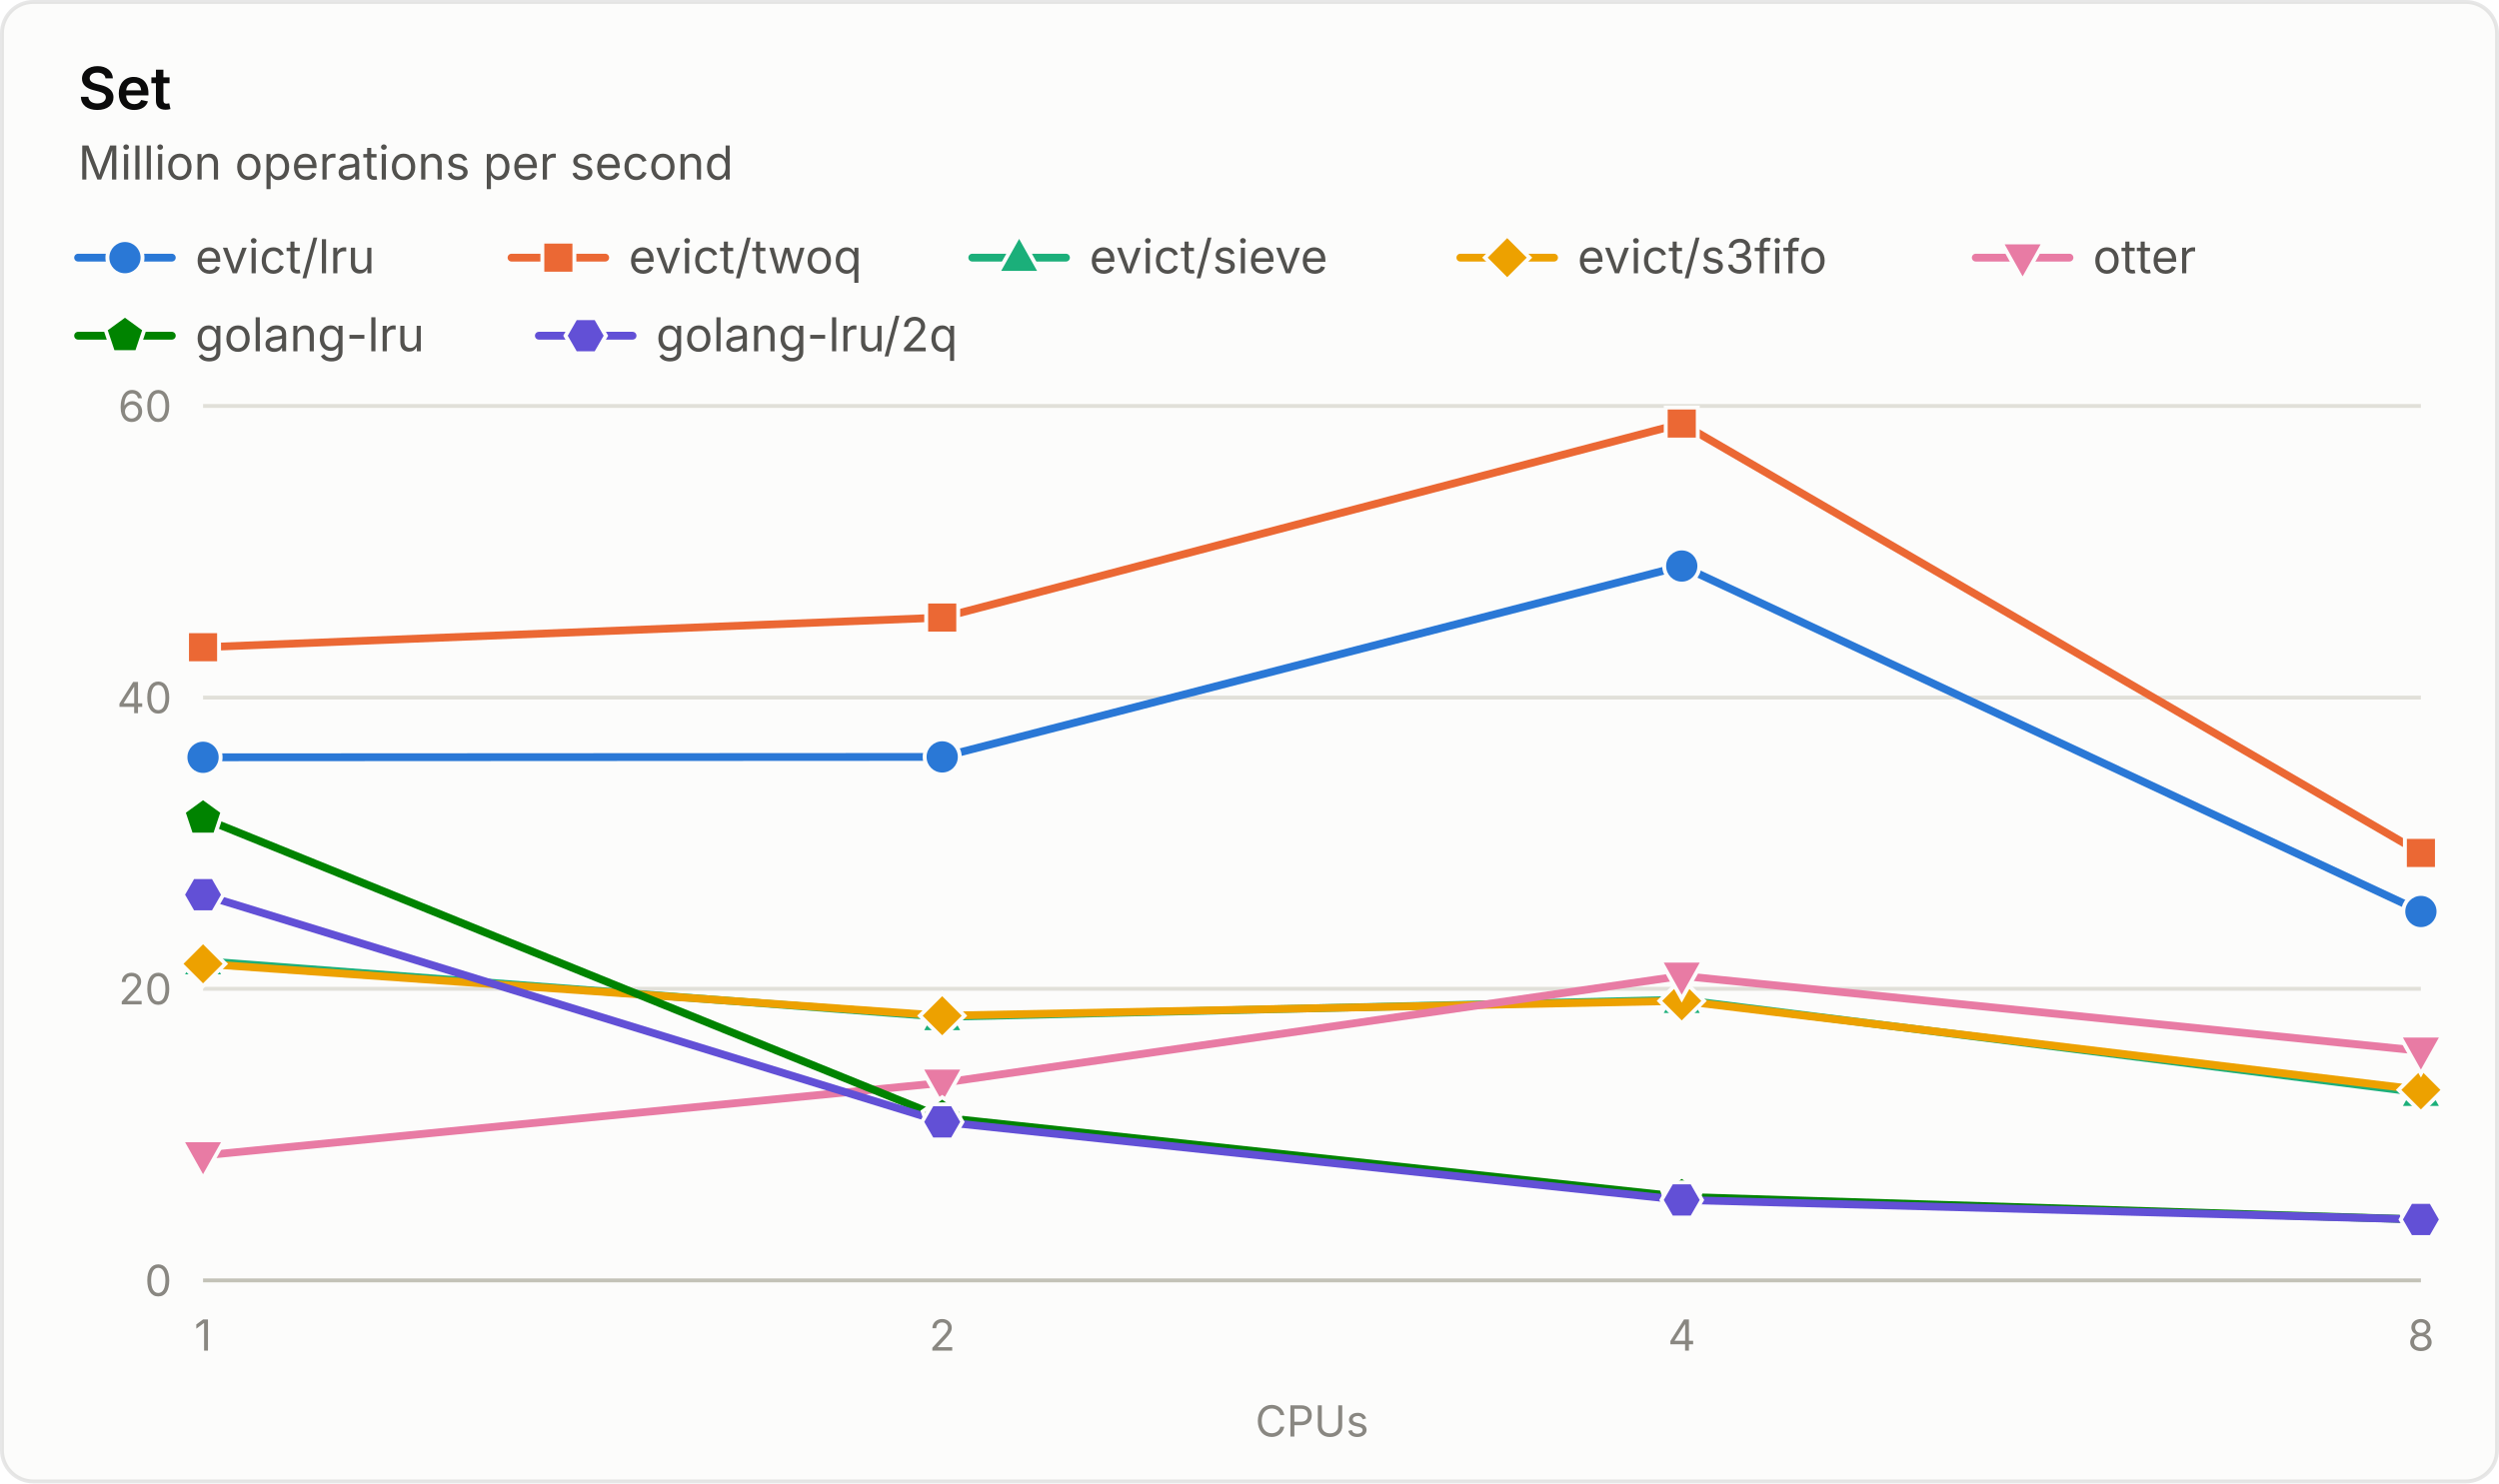
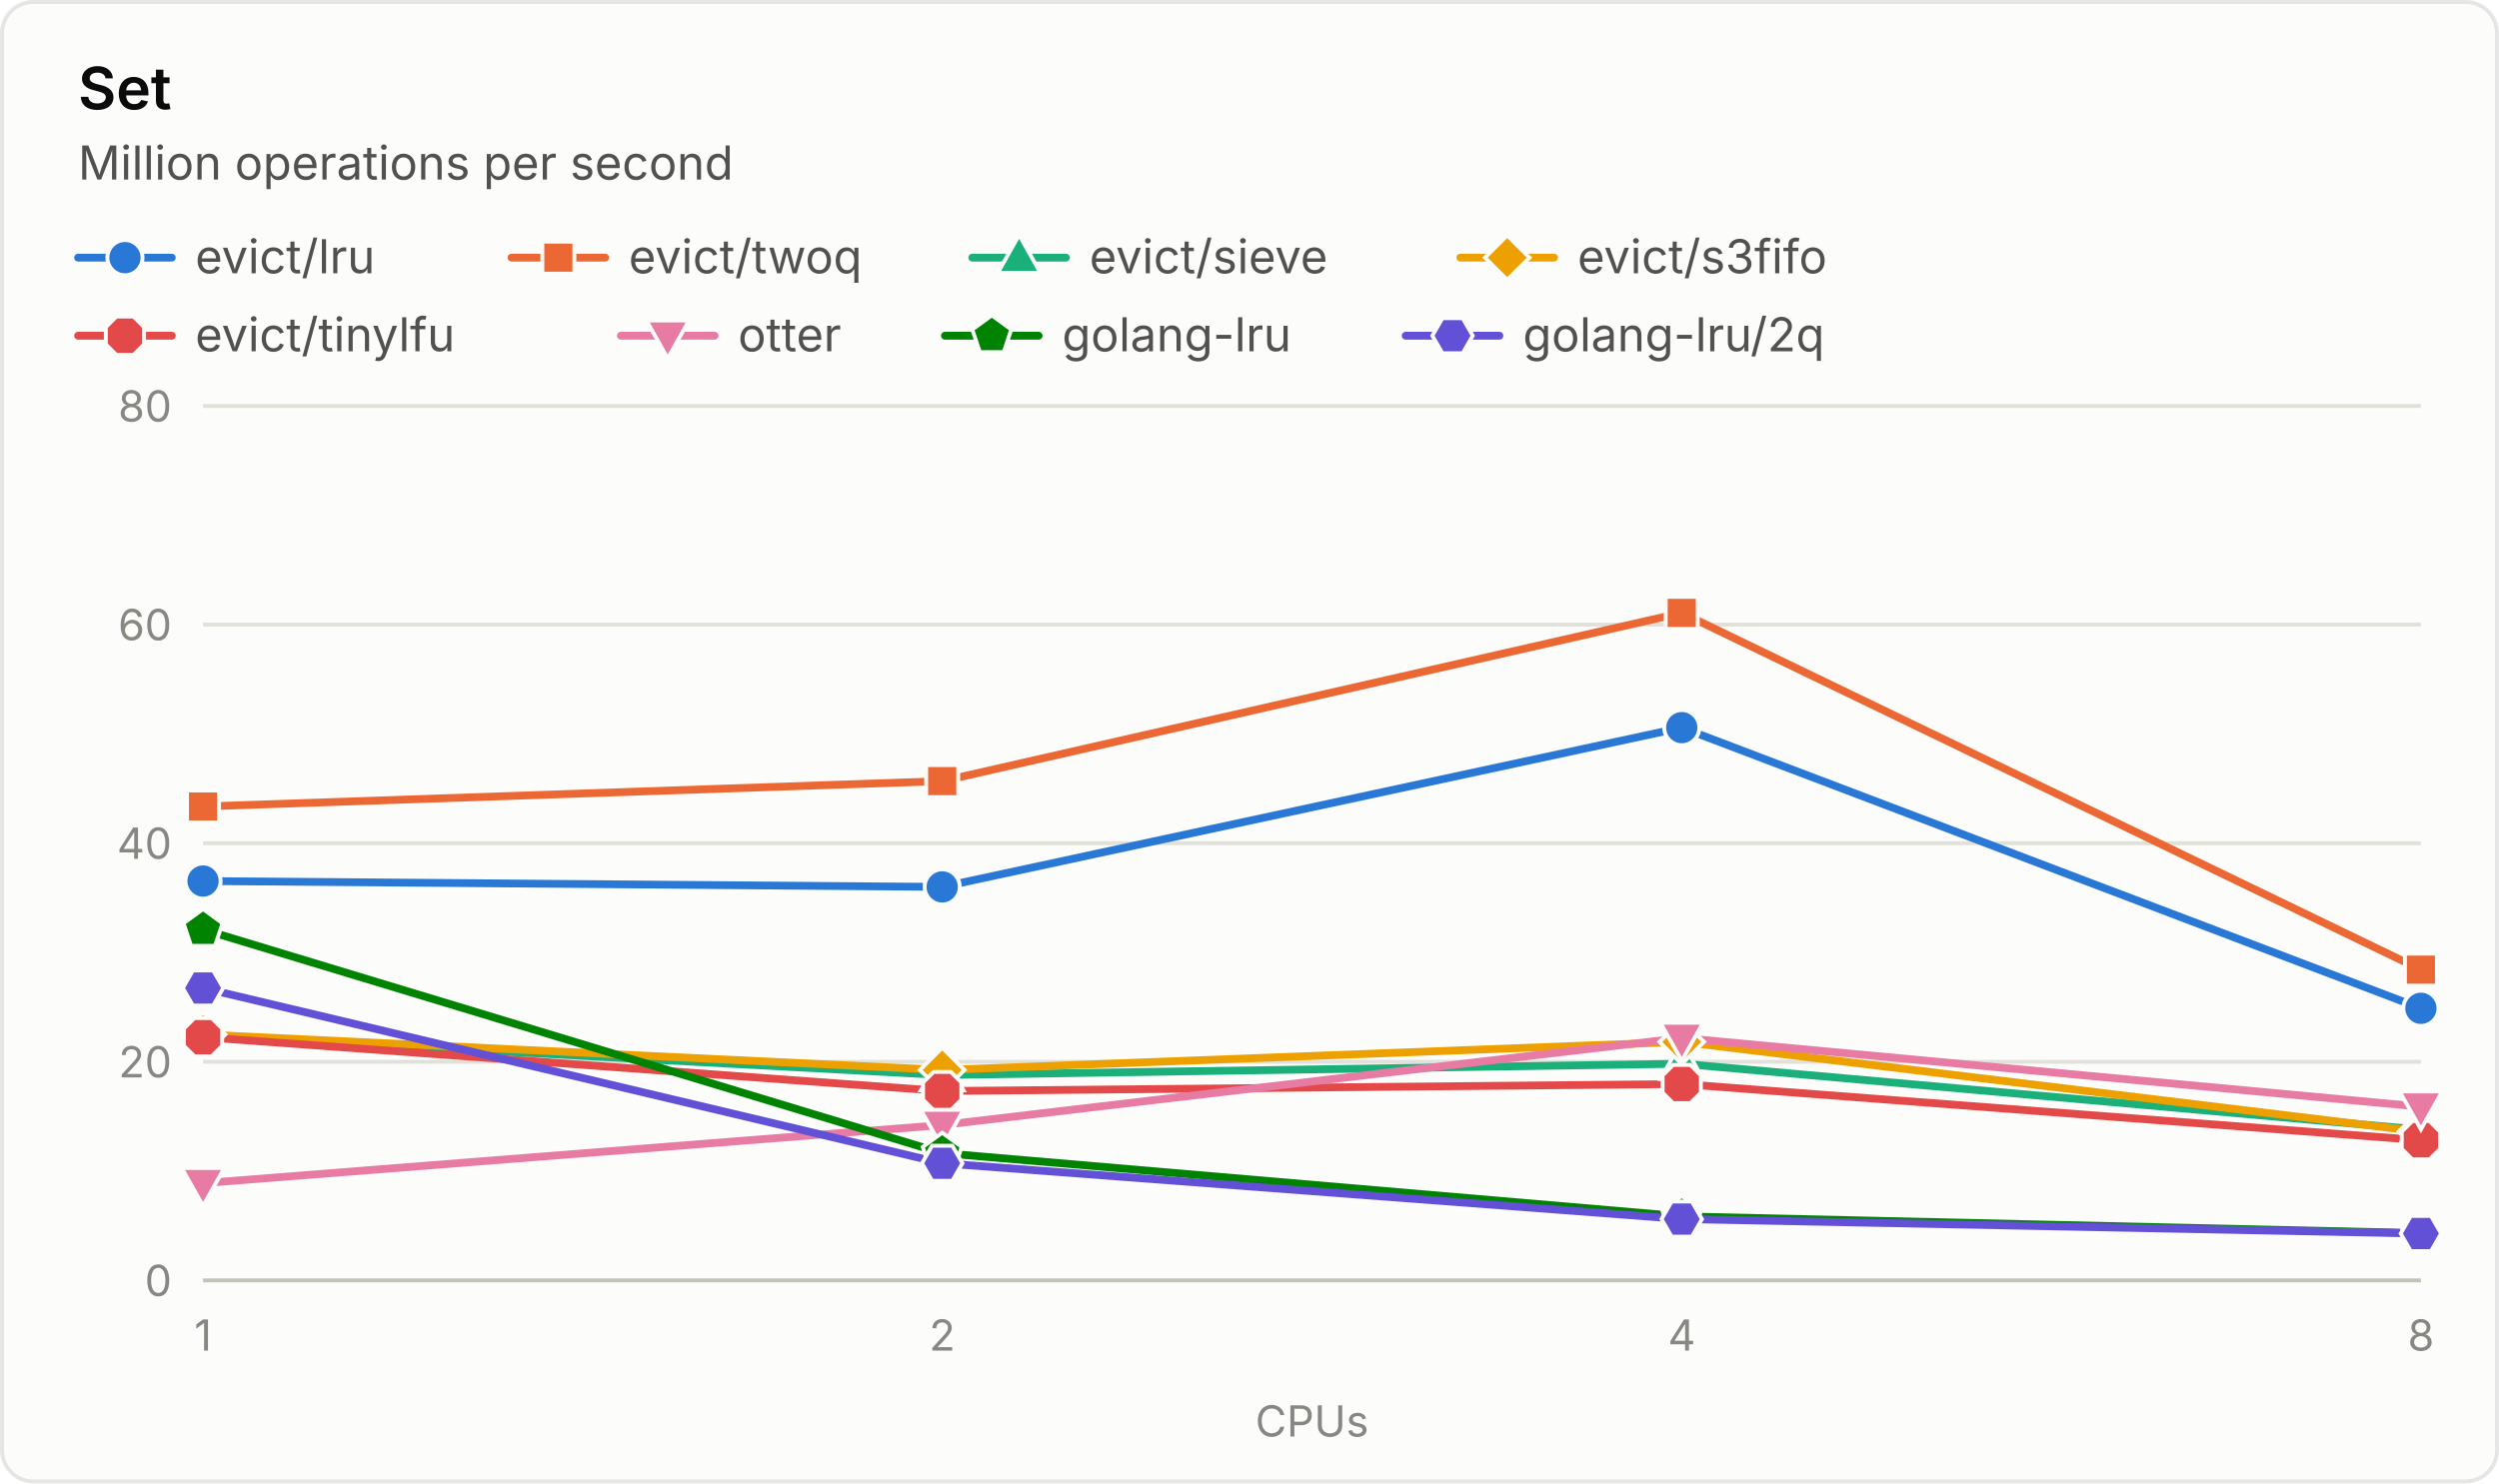
<svg xmlns="http://www.w3.org/2000/svg" viewBox="0 0 640 380" width="640" height="380" role="img" aria-labelledby="title desc">
  <style>
text { font-family: system-ui, -apple-system, "Segoe UI", sans-serif; }
.title { font-size: 15px; font-weight: 600; }
.unit, .legend { font-size: 12px; }
.tick { font-size: 11px; font-variant-numeric: tabular-nums; }
.grid, .axis { stroke-width: 1; }
.line { fill: none; stroke-width: 2; stroke-linejoin: round; stroke-linecap: round; }
.ref { fill: none; stroke-width: 1.5; stroke-linejoin: round; stroke-linecap: round; }
.mark { stroke-width: 2; paint-order: stroke; }
.surface { fill: #fcfcfb; stroke: rgba(11,11,11,0.10); }
.title { fill: #0b0b0b; }
.unit, .legend { fill: #52514e; }
.tick { fill: #898781; }
.grid { stroke: #e1e0d9; }
.axis { stroke: #c3c2b7; }
.ref { stroke: #898781; }
.mark { stroke: #fcfcfb; }
.s0 { stroke: #2a78d6; } .m0 { fill: #2a78d6; }
.s1 { stroke: #eb6834; } .m1 { fill: #eb6834; }
.s2 { stroke: #1baf7a; } .m2 { fill: #1baf7a; }
.s3 { stroke: #eda100; } .m3 { fill: #eda100; }
+ .s7 { stroke: #e34948; } .m7 { fill: #e34948; }
.s4 { stroke: #e87ba4; } .m4 { fill: #e87ba4; }
.s5 { stroke: #008300; } .m5 { fill: #008300; }
.s6 { stroke: #6250d6; } .m6 { fill: #6250d6; }
@media (prefers-color-scheme: dark) {
  .surface { fill: #1a1a19; stroke: rgba(255,255,255,0.10); }
  .title { fill: #f0efec; }
  .unit, .legend { fill: #c3c2b7; }
  .tick { fill: #898781; }
  .grid { stroke: #2c2c2a; }
  .axis { stroke: #383835; }
  .ref { stroke: #898781; }
  .mark { stroke: #1a1a19; }
  .s0 { stroke: #3987e5; } .m0 { fill: #3987e5; }
  .s1 { stroke: #d95926; } .m1 { fill: #d95926; }
  .s2 { stroke: #199e70; } .m2 { fill: #199e70; }
  .s3 { stroke: #c98500; } .m3 { fill: #c98500; }
+   .s7 { stroke: #e66767; } .m7 { fill: #e66767; }
  .s4 { stroke: #d55181; } .m4 { fill: #d55181; }
  .s5 { stroke: #008300; } .m5 { fill: #008300; }
  .s6 { stroke: #9085e9; } .m6 { fill: #9085e9; }
}
</style>
  <rect class="surface" x="0.5" y="0.5" width="639" height="379" rx="8" />
  <text class="title" x="20" y="28">Set</text>
  <text class="unit" x="20" y="46">Million operations per second</text>
  <path class="line s0" d="M20,66 h24" />
  <circle class="mark m0" cx="32" cy="66" r="4" />
  <text class="legend" x="50" y="70">evict/lru</text>
  <path class="line s1" d="M131,66 h24" />
  <path class="mark m1" d="M139.4,62.4L146.6,62.4L146.6,69.6L139.4,69.6Z" />
  <text class="legend" x="161" y="70">evict/twoq</text>
  <path class="line s2" d="M249,66 h24" />
  <path class="mark m2" d="M261,61.2L265.6,69.4L256.4,69.4Z" />
  <text class="legend" x="279" y="70">evict/sieve</text>
  <path class="line s3" d="M374,66 h24" />
  <path class="mark m3" d="M386,61L391,66L386,71L381,66Z" />
  <text class="legend" x="404" y="70">evict/s3fifo</text>
-   <path class="line s4" d="M506,66 h24" />
-   <path class="mark m4" d="M518,70.8L522.6,62.6L513.4,62.6Z" />
-   <text class="legend" x="536" y="70">otter</text>
-   <path class="line s5" d="M20,86 h24" />
-   <path class="mark m5" d="M32,81.4L36.4,84.6L34.7,89.7L29.3,89.7L27.6,84.6Z" />
-   <text class="legend" x="50" y="90">golang-lru</text>
-   <path class="line s6" d="M138,86 h24" />
-   <path class="mark m6" d="M147.7,82L152.3,82L154.6,86L152.3,90L147.7,90L145.4,86Z" />
-   <text class="legend" x="168" y="90">golang-lru/2q</text>
+   <path class="line s7" d="M20,86 h24" />
+   <path class="mark m7" d="M30,81.6L34,81.6L36.4,84L36.4,88L34,90.4L30,90.4L27.6,88L27.6,84Z" />
+   <text class="legend" x="50" y="90">evict/tinylfu</text>
+   <path class="line s4" d="M159,86 h24" />
+   <path class="mark m4" d="M171,90.8L175.6,82.6L166.4,82.6Z" />
+   <text class="legend" x="189" y="90">otter</text>
+   <path class="line s5" d="M242,86 h24" />
+   <path class="mark m5" d="M254,81.4L258.4,84.6L256.7,89.7L251.3,89.7L249.6,84.6Z" />
+   <text class="legend" x="272" y="90">golang-lru</text>
+   <path class="line s6" d="M360,86 h24" />
+   <path class="mark m6" d="M369.7,82L374.3,82L376.6,86L374.3,90L369.7,90L367.4,86Z" />
+   <text class="legend" x="390" y="90">golang-lru/2q</text>
  <path class="axis" d="M52,328 h568" />
  <text class="tick" x="44" y="332" text-anchor="end">0</text>
-   <path class="grid" d="M52,253.3 h568" />
-   <text class="tick" x="44" y="257.3" text-anchor="end">20</text>
-   <path class="grid" d="M52,178.7 h568" />
-   <text class="tick" x="44" y="182.7" text-anchor="end">40</text>
+   <path class="grid" d="M52,272 h568" />
+   <text class="tick" x="44" y="276" text-anchor="end">20</text>
+   <path class="grid" d="M52,216 h568" />
+   <text class="tick" x="44" y="220" text-anchor="end">40</text>
+   <path class="grid" d="M52,160 h568" />
+   <text class="tick" x="44" y="164" text-anchor="end">60</text>
  <path class="grid" d="M52,104 h568" />
-   <text class="tick" x="44" y="108" text-anchor="end">60</text>
+   <text class="tick" x="44" y="108" text-anchor="end">80</text>
  <text class="tick" x="52" y="346" text-anchor="middle">1</text>
  <text class="tick" x="241.3" y="346" text-anchor="middle">2</text>
  <text class="tick" x="430.7" y="346" text-anchor="middle">4</text>
  <text class="tick" x="620" y="346" text-anchor="middle">8</text>
  <text class="tick" x="336" y="368" text-anchor="middle">CPUs</text>
-   <path class="line s0" d="M52,194L241.3,193.9L430.7,145L620,233.5" />
-   <path class="line s1" d="M52,165.8L241.3,158.2L430.7,108.5L620,218.5" />
-   <path class="line s2" d="M52,246.2L241.3,260.5L430.7,256.1L620,279.9" />
-   <path class="line s3" d="M52,246.9L241.3,260.2L430.7,256.4L620,279.2" />
-   <path class="line s4" d="M52,296L241.3,277.4L430.7,250L620,269.2" />
-   <path class="line s5" d="M52,209.6L241.3,286.3L430.7,306.6L620,312.4" />
-   <path class="line s6" d="M52,229.2L241.3,287.4L430.7,307.4L620,312.4" />
+   <path class="line s0" d="M52,225.7L241.3,227.2L430.7,186.4L620,258.3" />
+   <path class="line s1" d="M52,206.6L241.3,200.1L430.7,157L620,248.4" />
+   <path class="line s2" d="M52,265.3L241.3,275.4L430.7,272.5L620,289.4" />
+   <path class="line s3" d="M52,265L241.3,274.1L430.7,266.9L620,289.9" />
+   <path class="line s7" d="M52,265.7L241.3,279.5L430.7,277.7L620,292.1" />
+   <path class="line s4" d="M52,303.1L241.3,288.2L430.7,265.9L620,283.5" />
+   <path class="line s5" d="M52,238.1L241.3,295.4L430.7,311.6L620,315.9" />
+   <path class="line s6" d="M52,253.1L241.3,298L430.7,312.3L620,316" />
  <g>
-     <circle class="mark m0" cx="52" cy="194" r="4" />
+     <circle class="mark m0" cx="52" cy="225.7" r="4" />
  </g>
  <g>
-     <circle class="mark m0" cx="241.3" cy="193.9" r="4" />
+     <circle class="mark m0" cx="241.3" cy="227.2" r="4" />
  </g>
  <g>
-     <circle class="mark m0" cx="430.7" cy="145" r="4" />
+     <circle class="mark m0" cx="430.7" cy="186.4" r="4" />
  </g>
  <g>
-     <circle class="mark m0" cx="620" cy="233.5" r="4" />
+     <circle class="mark m0" cx="620" cy="258.3" r="4" />
  </g>
  <g>
-     <path class="mark m1" d="M48.4,162.2L55.6,162.2L55.6,169.4L48.4,169.4Z" />
+     <path class="mark m1" d="M48.4,203L55.6,203L55.6,210.2L48.4,210.2Z" />
  </g>
  <g>
-     <path class="mark m1" d="M237.7,154.6L244.9,154.6L244.9,161.8L237.7,161.8Z" />
+     <path class="mark m1" d="M237.7,196.5L244.9,196.5L244.9,203.7L237.7,203.7Z" />
  </g>
  <g>
-     <path class="mark m1" d="M427.1,104.9L434.3,104.9L434.3,112.1L427.1,112.1Z" />
+     <path class="mark m1" d="M427.1,153.4L434.3,153.4L434.3,160.6L427.1,160.6Z" />
  </g>
  <g>
-     <path class="mark m1" d="M616.4,214.9L623.6,214.9L623.6,222.1L616.4,222.1Z" />
+     <path class="mark m1" d="M616.4,244.8L623.6,244.8L623.6,252L616.4,252Z" />
  </g>
  <g>
-     <path class="mark m2" d="M52,241.4L56.6,249.6L47.4,249.6Z" />
+     <path class="mark m2" d="M52,260.5L56.6,268.7L47.4,268.7Z" />
  </g>
  <g>
-     <path class="mark m2" d="M241.3,255.7L245.9,263.9L236.7,263.9Z" />
+     <path class="mark m2" d="M241.3,270.6L245.9,278.8L236.7,278.8Z" />
  </g>
  <g>
-     <path class="mark m2" d="M430.7,251.3L435.3,259.5L426.1,259.5Z" />
+     <path class="mark m2" d="M430.7,267.7L435.3,275.9L426.1,275.9Z" />
  </g>
  <g>
-     <path class="mark m2" d="M620,275.1L624.6,283.3L615.4,283.3Z" />
+     <path class="mark m2" d="M620,284.6L624.6,292.8L615.4,292.8Z" />
  </g>
  <g>
-     <path class="mark m3" d="M52,241.9L57,246.9L52,251.9L47,246.9Z" />
+     <path class="mark m3" d="M52,260L57,265L52,270L47,265Z" />
  </g>
  <g>
-     <path class="mark m3" d="M241.3,255.2L246.3,260.2L241.3,265.2L236.3,260.2Z" />
+     <path class="mark m3" d="M241.3,269.1L246.3,274.1L241.3,279.1L236.3,274.1Z" />
  </g>
  <g>
-     <path class="mark m3" d="M430.7,251.4L435.7,256.4L430.7,261.4L425.7,256.4Z" />
+     <path class="mark m3" d="M430.7,261.9L435.7,266.9L430.7,271.9L425.7,266.9Z" />
  </g>
  <g>
-     <path class="mark m3" d="M620,274.2L625,279.2L620,284.2L615,279.2Z" />
+     <path class="mark m3" d="M620,284.9L625,289.9L620,294.9L615,289.9Z" />
  </g>
  <g>
-     <path class="mark m4" d="M52,300.8L56.6,292.6L47.4,292.6Z" />
+     <path class="mark m7" d="M50,261.3L54,261.3L56.4,263.7L56.4,267.7L54,270.1L50,270.1L47.6,267.7L47.6,263.7Z" />
  </g>
  <g>
-     <path class="mark m4" d="M241.3,282.2L245.9,274L236.7,274Z" />
+     <path class="mark m7" d="M239.3,275.1L243.3,275.1L245.7,277.5L245.7,281.5L243.3,283.9L239.3,283.9L236.9,281.5L236.9,277.5Z" />
  </g>
  <g>
-     <path class="mark m4" d="M430.7,254.8L435.3,246.6L426.1,246.6Z" />
+     <path class="mark m7" d="M428.7,273.3L432.7,273.3L435.1,275.7L435.1,279.7L432.7,282.1L428.7,282.1L426.3,279.7L426.3,275.7Z" />
  </g>
  <g>
-     <path class="mark m4" d="M620,274L624.6,265.8L615.4,265.8Z" />
+     <path class="mark m7" d="M618,287.7L622,287.7L624.4,290.1L624.4,294.1L622,296.5L618,296.5L615.6,294.1L615.6,290.1Z" />
  </g>
  <g>
-     <path class="mark m5" d="M52,205L56.4,208.2L54.7,213.3L49.3,213.3L47.6,208.2Z" />
+     <path class="mark m4" d="M52,307.9L56.6,299.7L47.4,299.7Z" />
  </g>
  <g>
-     <path class="mark m5" d="M241.3,281.7L245.7,284.9L244,290L238.6,290L236.9,284.9Z" />
+     <path class="mark m4" d="M241.3,293L245.9,284.8L236.7,284.8Z" />
  </g>
  <g>
-     <path class="mark m5" d="M430.7,302L435.1,305.2L433.4,310.3L428,310.3L426.3,305.2Z" />
+     <path class="mark m4" d="M430.7,270.7L435.3,262.5L426.1,262.5Z" />
  </g>
  <g>
-     <path class="mark m5" d="M620,307.8L624.4,311L622.7,316.1L617.3,316.1L615.6,311Z" />
+     <path class="mark m4" d="M620,288.3L624.6,280.1L615.4,280.1Z" />
  </g>
  <g>
-     <path class="mark m6" d="M49.7,225.2L54.3,225.2L56.6,229.2L54.3,233.2L49.7,233.2L47.4,229.2Z" />
+     <path class="mark m5" d="M52,233.5L56.4,236.7L54.7,241.8L49.3,241.8L47.6,236.7Z" />
  </g>
  <g>
-     <path class="mark m6" d="M239,283.4L243.6,283.4L245.9,287.4L243.6,291.4L239,291.4L236.7,287.4Z" />
+     <path class="mark m5" d="M241.3,290.8L245.7,294L244,299.1L238.6,299.1L236.9,294Z" />
  </g>
  <g>
-     <path class="mark m6" d="M428.4,303.4L433,303.4L435.3,307.4L433,311.4L428.4,311.4L426.1,307.4Z" />
+     <path class="mark m5" d="M430.7,307L435.1,310.2L433.4,315.3L428,315.3L426.3,310.2Z" />
  </g>
  <g>
-     <path class="mark m6" d="M617.7,308.4L622.3,308.4L624.6,312.4L622.3,316.4L617.7,316.4L615.4,312.4Z" />
+     <path class="mark m5" d="M620,311.3L624.4,314.5L622.7,319.6L617.3,319.6L615.6,314.5Z" />
+   </g>
+   <g>
+     <path class="mark m6" d="M49.7,249.1L54.3,249.1L56.6,253.1L54.3,257.1L49.7,257.1L47.4,253.1Z" />
+   </g>
+   <g>
+     <path class="mark m6" d="M239,294L243.6,294L245.9,298L243.6,302L239,302L236.7,298Z" />
+   </g>
+   <g>
+     <path class="mark m6" d="M428.4,308.3L433,308.3L435.3,312.3L433,316.3L428.4,316.3L426.1,312.3Z" />
+   </g>
+   <g>
+     <path class="mark m6" d="M617.7,312L622.3,312L624.6,316L622.3,320L617.7,320L615.4,316Z" />
  </g>
</svg>
